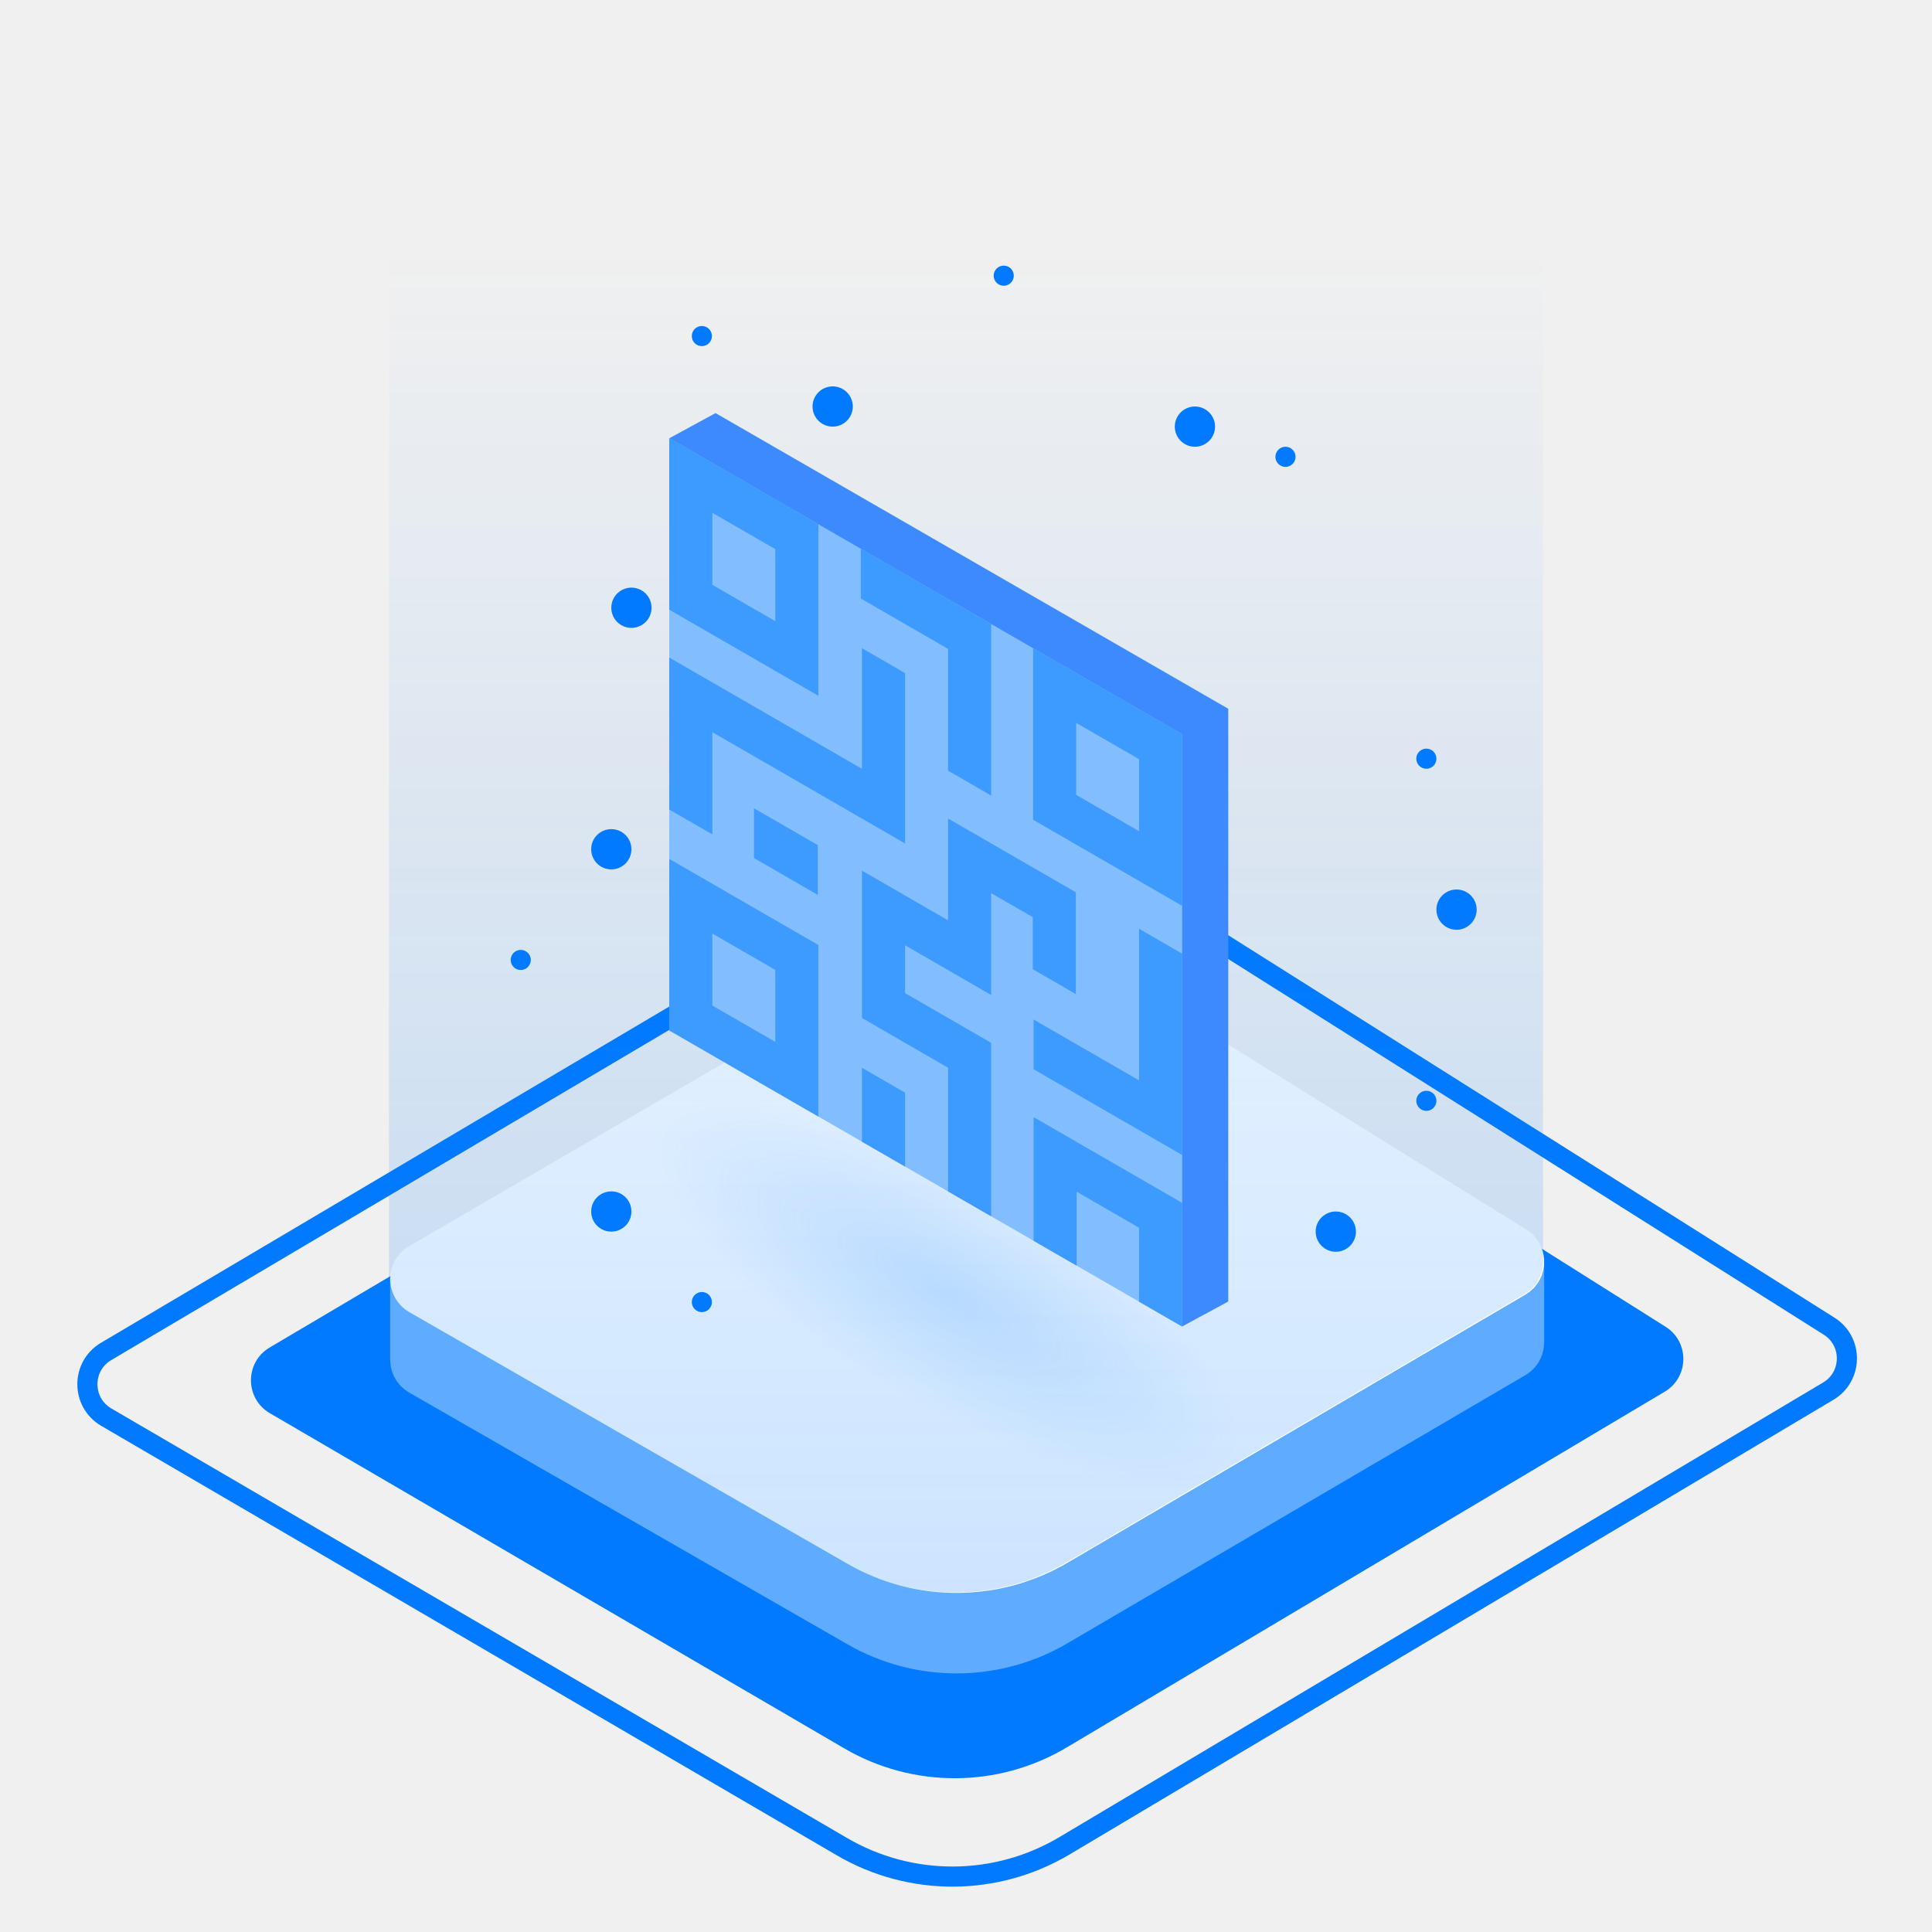
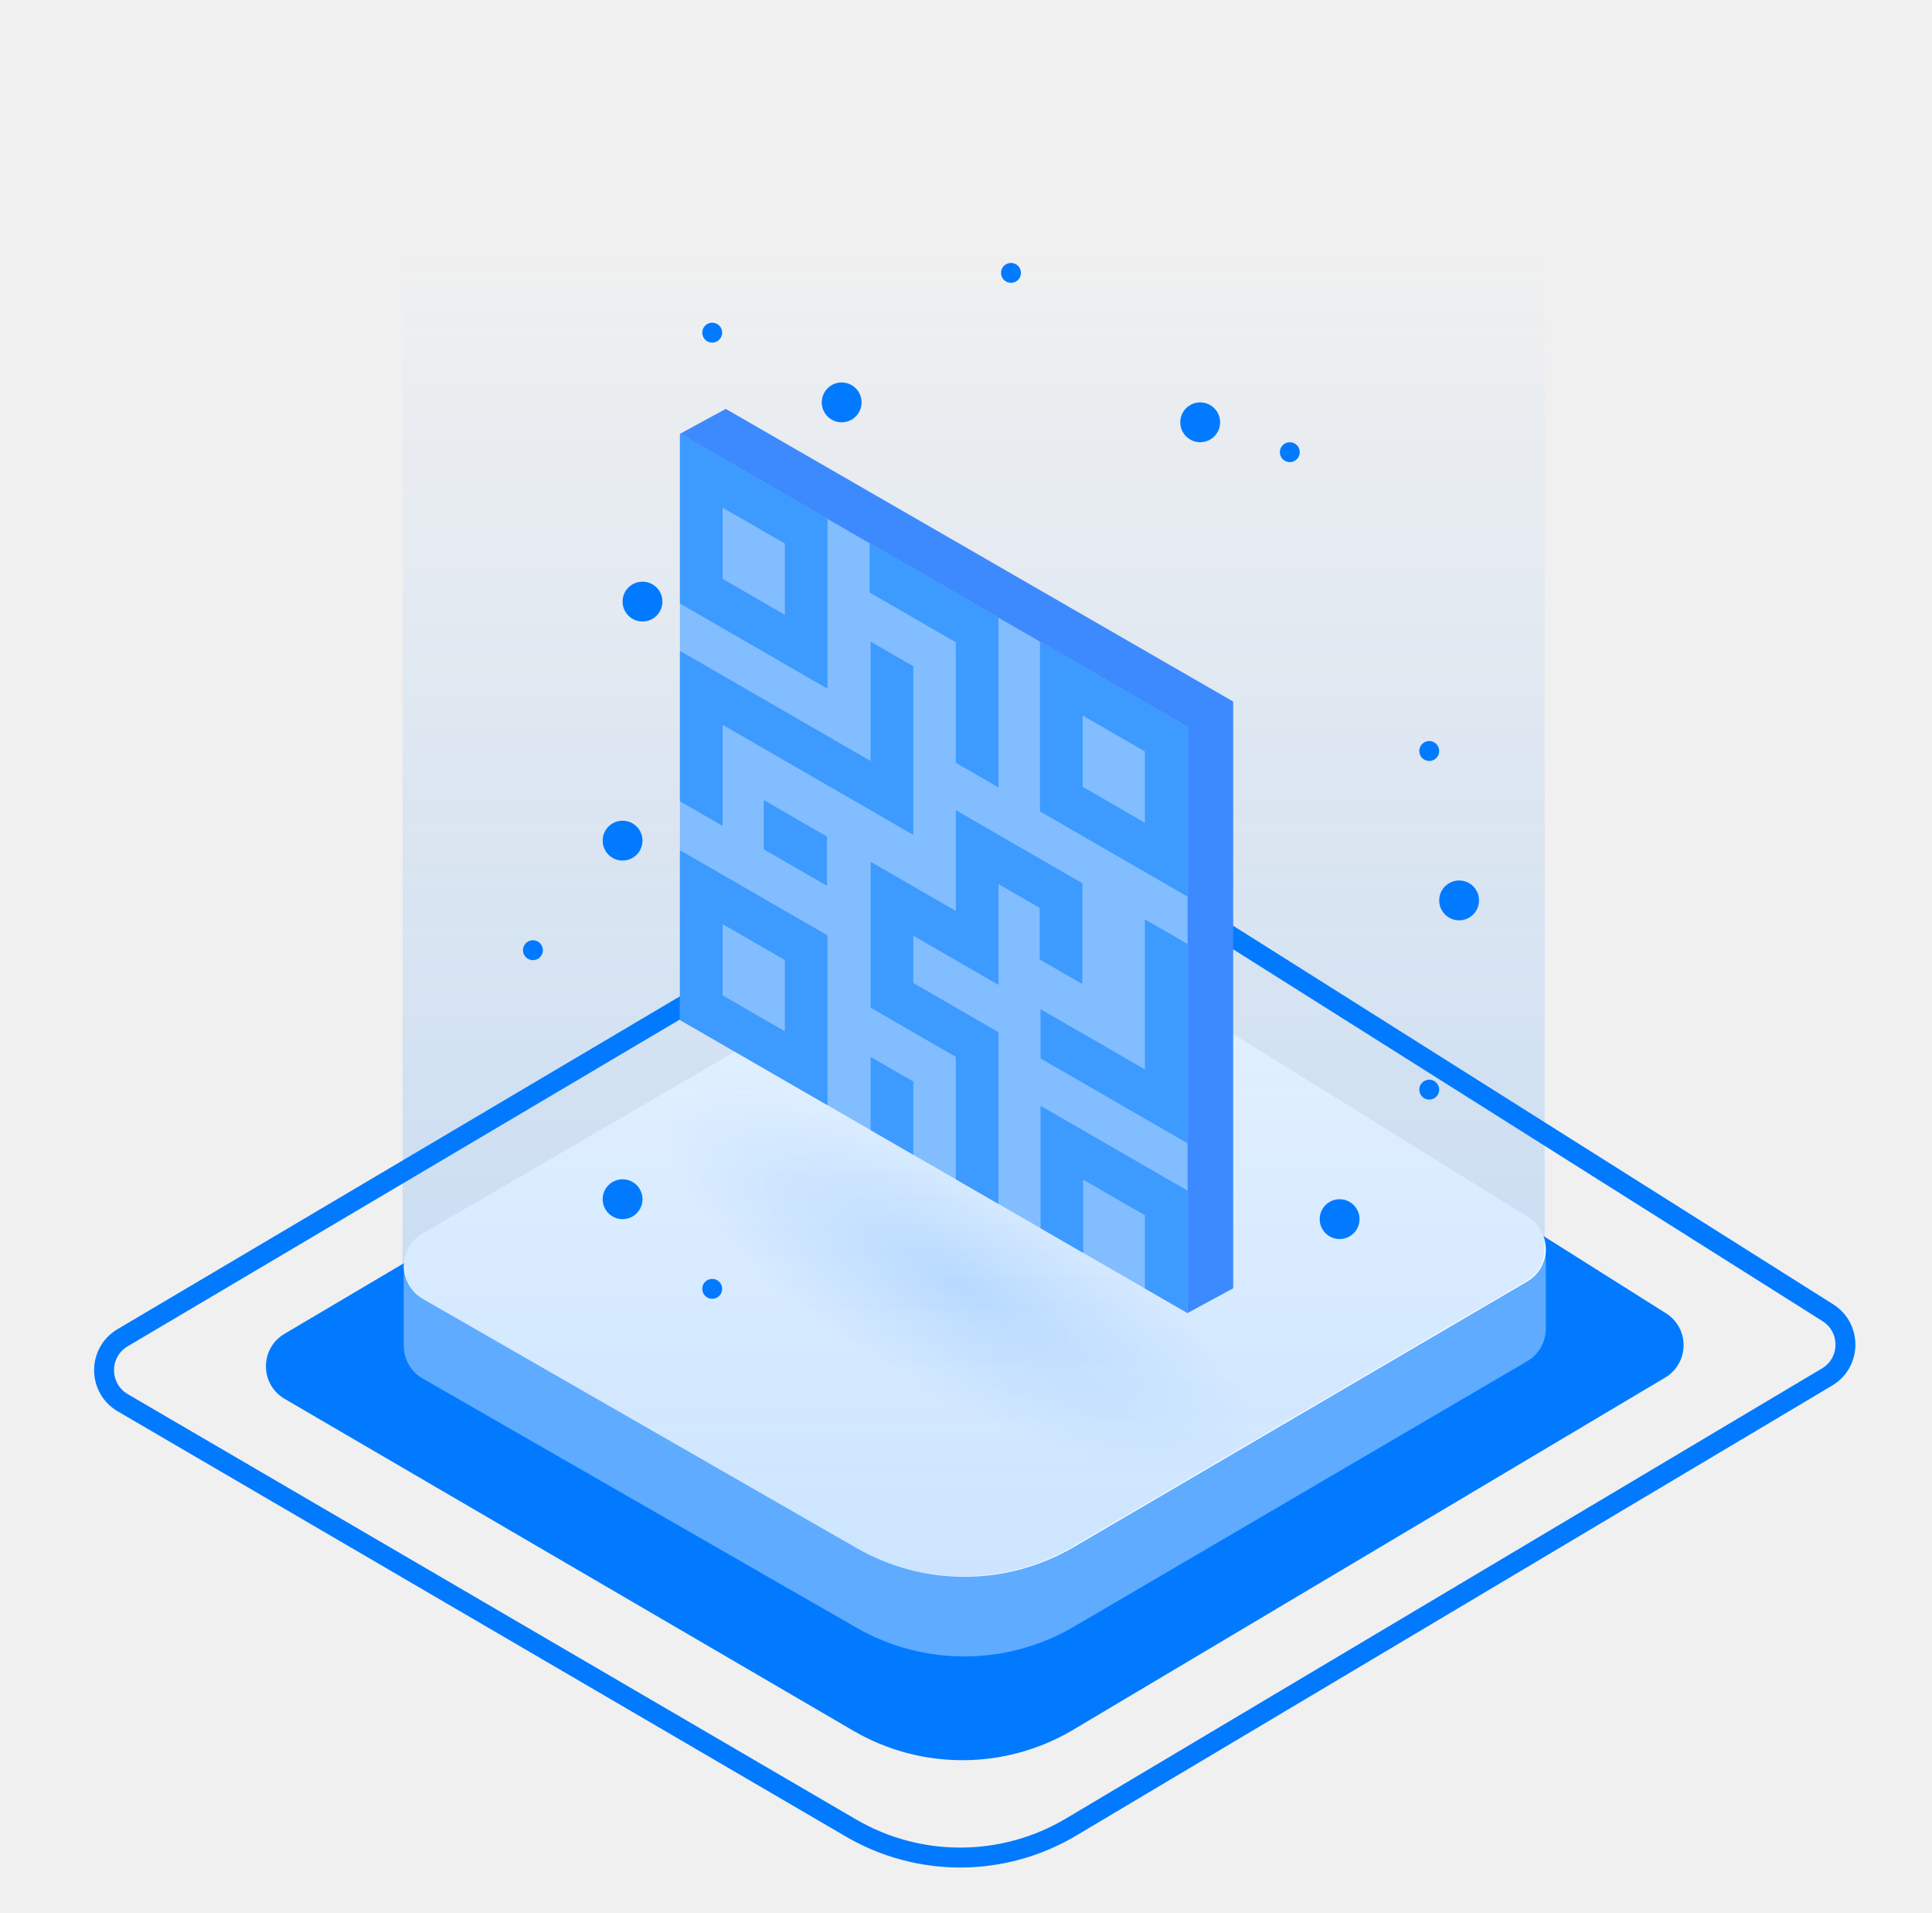
- <svg xmlns="http://www.w3.org/2000/svg" width="96" height="96" viewBox="0 0 96 96" fill="none">
-   <path d="M41.84 91.762L5.281 70.417C4.034 69.689 4.029 67.888 5.272 67.153L44.752 43.792C48.266 41.713 52.648 41.775 56.102 43.953L90.888 65.897C92.083 66.651 92.061 68.402 90.846 69.125L52.895 91.715C49.493 93.74 45.259 93.758 41.84 91.762Z" stroke="#017AFF" />
-   <path d="M41.953 86.877L13.409 70.221C12.161 69.493 12.156 67.692 13.399 66.957L44.313 48.677C47.825 46.6 52.205 46.662 55.657 48.838L82.761 65.925C83.957 66.679 83.934 68.43 82.719 69.153L53.003 86.83C49.602 88.853 45.371 88.871 41.953 86.877Z" fill="#017AFF" />
-   <path fill-rule="evenodd" clip-rule="evenodd" d="M20.339 69.2L42.112 81.705C45.497 83.649 49.664 83.632 53.032 81.659L75.791 68.333C76.394 67.98 76.707 67.374 76.726 66.76L76.728 66.76V62.732L72.129 62.793L55.219 52.299C51.798 50.176 47.485 50.115 44.005 52.141L24.625 63.421L19.384 63.491V67.587L19.389 67.586C19.398 68.216 19.715 68.841 20.339 69.2Z" fill="#5FABFF" />
-   <path d="M42.112 77.705L20.339 65.2C19.076 64.474 19.071 62.655 20.329 61.922L44.005 48.141C47.485 46.115 51.798 46.176 55.219 48.299L75.833 61.091C77.044 61.843 77.021 63.612 75.791 64.333L53.032 77.659C49.664 79.632 45.497 79.65 42.112 77.705Z" fill="white" />
-   <ellipse opacity="0.56" cx="47.143" cy="64.311" rx="16.648" ry="5.538" transform="rotate(30 47.143 64.3107)" fill="url(#paint0_radial_1871_35059)" />
-   <path opacity="0.2" d="M20.282 65.178L42.055 77.684C45.44 79.628 49.607 79.611 52.976 77.638L75.735 64.311C76.338 63.958 76.65 63.353 76.67 62.739L76.672 62.739V58.711V12.32L19.333 12.32L19.328 59.469V63.565L19.333 63.565C19.342 64.195 19.659 64.82 20.282 65.178Z" fill="url(#paint1_linear_1871_35059)" />
-   <circle cx="66.375" cy="61.199" r="1" fill="#017AFF" />
-   <circle cx="30.375" cy="60.199" r="1" fill="#017AFF" />
-   <circle cx="30.375" cy="42.199" r="1" fill="#017AFF" />
-   <circle cx="37.375" cy="31.199" r="1" fill="#017AFF" />
-   <circle cx="31.375" cy="30.199" r="1" fill="#017AFF" />
-   <circle cx="41.375" cy="20.199" r="1" fill="#017AFF" />
-   <circle cx="59.375" cy="21.199" r="1" fill="#017AFF" />
-   <circle cx="72.375" cy="45.199" r="1" fill="#017AFF" />
-   <circle cx="70.875" cy="54.699" r="0.5" fill="#017AFF" />
-   <circle cx="36.875" cy="39.699" r="0.5" fill="#017AFF" />
-   <circle cx="49.875" cy="13.699" r="0.5" fill="#017AFF" />
-   <circle cx="34.875" cy="16.699" r="0.5" fill="#017AFF" />
-   <circle cx="63.875" cy="22.699" r="0.5" fill="#017AFF" />
-   <circle cx="70.875" cy="37.699" r="0.5" fill="#017AFF" />
-   <circle cx="25.875" cy="47.699" r="0.5" fill="#017AFF" />
-   <circle cx="34.875" cy="64.699" r="0.5" fill="#017AFF" />
-   <path d="M35.555 20.526L33.257 21.777C33.66 22.187 34.489 23.03 34.572 23.113C34.656 23.197 48.385 33.761 55.239 39.033L58.738 65.913L61.032 64.671V35.218L35.555 20.526Z" fill="#3D8AFF" />
-   <rect width="29.43" height="29.43" transform="matrix(0.866025 0.5 -2.20305e-08 1 33.254 21.7715)" fill="#82BDFF" />
-   <path fill-rule="evenodd" clip-rule="evenodd" d="M42.775 27.268L49.248 31.006L49.248 33.479L49.248 33.479L49.248 39.529L47.107 38.293L47.107 32.242L42.775 29.741L42.775 27.268ZM38.523 24.813L40.664 26.05L40.664 26.05L40.664 26.05L40.664 28.523L40.664 28.523L40.664 32.1L40.664 32.1L40.664 34.573L33.254 30.295L33.254 27.822L33.254 27.822L33.254 24.244L33.254 24.244L33.254 21.772L33.254 21.772L33.254 21.771L35.396 23.008L35.396 23.008L38.523 24.813L38.523 24.813ZM35.396 25.481L35.396 29.059L38.523 30.864L38.523 27.286L35.396 25.481ZM35.396 43.914L35.396 43.915L38.523 45.72L38.523 45.72L40.664 46.956L40.664 46.956L40.664 49.429L40.664 53.007L40.664 55.48L33.254 51.202L33.254 48.729L33.254 48.729L33.254 45.151L33.254 45.151L33.254 42.678L33.254 42.678L33.254 42.678L35.396 43.914ZM35.396 49.965L35.396 46.388L38.523 48.193L38.523 51.77L35.396 49.965ZM53.472 33.445L53.472 33.445L51.331 32.208L51.331 32.209L51.331 34.681L51.331 38.259L51.331 38.259L51.331 40.732L58.741 45.01L58.741 42.537L58.741 38.959L58.741 38.96L58.741 36.487L58.741 36.487L58.741 36.486L56.599 35.25L56.599 35.25L53.472 33.445ZM53.472 35.918L53.472 39.495L56.599 41.301L56.599 37.723L53.472 35.918ZM44.971 39.437L44.971 33.445L42.83 32.208L42.83 38.201L33.254 32.672L33.254 35.145L33.254 35.145L33.254 40.224L35.396 41.46L35.396 36.382L44.971 41.91L44.971 40.919L44.971 39.437ZM44.971 46.97L44.971 49.347L49.248 51.816L49.248 54.289L49.248 54.289L49.248 60.436L47.107 59.199L47.107 53.053L42.907 50.628L42.907 50.628L42.83 50.583L42.83 43.26L44.971 44.497L44.971 44.497L47.107 45.73L47.107 40.67L47.107 40.67L47.107 40.67L53.459 44.338L53.459 46.81L53.459 46.81L53.459 49.397L51.318 48.161L51.318 45.574L49.248 44.379L49.248 46.966L49.248 46.966L49.248 49.439L44.971 46.97ZM58.741 47.387L58.741 57.393L57.833 56.868L57.833 56.868L51.359 53.131L51.359 50.658L56.599 53.683L56.599 46.151L58.741 47.387ZM58.741 65.916L58.741 60.519L58.741 60.519L58.741 59.77L51.359 55.508L51.359 57.981L51.359 57.981L51.359 61.654L53.501 62.891L53.501 59.217L56.599 61.006L56.599 64.68L58.741 65.916ZM44.971 54.292L44.971 57.966L42.83 56.73L42.83 53.056L44.971 54.292ZM37.465 40.163L40.636 41.994L40.636 44.467L37.465 42.636L37.465 40.163Z" fill="url(#paint2_linear_1871_35059)" />
+ <svg xmlns="http://www.w3.org/2000/svg" width="97" height="96" viewBox="0 0 97 96" fill="none">
+   <path d="M42.723 91.762L6.164 70.417C4.917 69.689 4.912 67.888 6.154 67.153L45.635 43.792C49.149 41.713 53.531 41.775 56.984 43.953L91.771 65.897C92.966 66.651 92.943 68.402 91.729 69.125L53.777 91.715C50.375 93.74 46.142 93.758 42.723 91.762Z" stroke="#017AFF" />
+   <path d="M42.836 86.877L14.291 70.221C13.043 69.493 13.038 67.692 14.282 66.957L45.196 48.677C48.708 46.6 53.087 46.662 56.54 48.838L83.644 65.925C84.84 66.679 84.817 68.43 83.602 69.153L53.885 86.83C50.484 88.853 46.254 88.871 42.836 86.877Z" fill="#017AFF" />
+   <path fill-rule="evenodd" clip-rule="evenodd" d="M21.222 69.2L42.995 81.705C46.38 83.649 50.547 83.632 53.915 81.659L76.674 68.333C77.277 67.98 77.59 67.374 77.609 66.76L77.611 66.76V62.732L73.012 62.793L56.103 52.299C52.681 50.176 48.368 50.115 44.888 52.141L25.509 63.421L20.268 63.491V67.587L20.272 67.586C20.281 68.216 20.598 68.841 21.222 69.2Z" fill="#5FABFF" />
+   <path d="M42.994 77.705L21.221 65.2C19.959 64.474 19.954 62.655 21.212 61.922L44.888 48.141C48.368 46.115 52.681 46.176 56.102 48.299L76.715 61.091C77.926 61.843 77.904 63.612 76.674 64.333L53.915 77.659C50.546 79.632 46.379 79.65 42.994 77.705Z" fill="white" />
+   <ellipse opacity="0.56" cx="48.025" cy="64.311" rx="16.648" ry="5.538" transform="rotate(30 48.0252 64.3107)" fill="url(#paint0_radial_3401_56171)" />
+   <path opacity="0.2" d="M21.165 65.178L42.938 77.684C46.323 79.628 50.49 79.611 53.859 77.638L76.617 64.311C77.22 63.958 77.533 63.353 77.553 62.739L77.555 62.739V58.711V12.32L20.215 12.32L20.211 59.469V63.565L20.215 63.565C20.225 64.195 20.541 64.82 21.165 65.178Z" fill="url(#paint1_linear_3401_56171)" />
+   <g class="icon_animate_snow_5">
+     <circle cx="67.258" cy="61.199" r="1" fill="#017AFF" />
+     <circle cx="31.258" cy="60.199" r="1" fill="#017AFF" />
+     <circle cx="31.258" cy="42.199" r="1" fill="#017AFF" />
+     <circle cx="38.258" cy="31.199" r="1" fill="#017AFF" />
+     <circle cx="32.258" cy="30.199" r="1" fill="#017AFF" />
+     <circle cx="42.258" cy="20.199" r="1" fill="#017AFF" />
+     <circle cx="60.258" cy="21.199" r="1" fill="#017AFF" />
+     <circle cx="73.258" cy="45.199" r="1" fill="#017AFF" />
+     <circle cx="71.758" cy="54.699" r="0.5" fill="#017AFF" />
+     <circle cx="37.758" cy="39.699" r="0.5" fill="#017AFF" />
+     <circle cx="50.758" cy="13.699" r="0.5" fill="#017AFF" />
+     <circle cx="35.758" cy="16.699" r="0.5" fill="#017AFF" />
+     <circle cx="64.758" cy="22.699" r="0.5" fill="#017AFF" />
+     <circle cx="71.758" cy="37.699" r="0.5" fill="#017AFF" />
+     <circle cx="26.758" cy="47.699" r="0.5" fill="#017AFF" />
+     <circle cx="35.758" cy="64.699" r="0.5" fill="#017AFF" />
+   </g>
+   <g class="icon_animate_5">
+     <path d="M36.438 20.526L34.14 21.777C34.543 22.187 35.371 23.03 35.455 23.113C35.539 23.197 49.267 33.761 56.121 39.033L59.621 65.913L61.915 64.671V35.218L36.438 20.526Z" fill="#3D8AFF" />
+     <rect width="29.43" height="29.43" transform="matrix(0.866025 0.5 -2.20305e-08 1 34.1367 21.7717)" fill="#82BDFF" />
+     <path fill-rule="evenodd" clip-rule="evenodd" d="M43.658 27.269L50.131 31.006L50.131 33.479L50.131 33.479L50.131 39.529L47.989 38.293L47.989 32.242L43.658 29.741L43.658 27.269ZM39.405 24.813L41.547 26.05L41.547 26.05L41.547 26.05L41.547 28.523L41.547 28.523L41.547 32.1L41.547 32.1L41.547 34.573L34.137 30.295L34.137 27.822L34.137 27.822L34.137 24.245L34.137 24.245L34.137 21.772L34.137 21.772L34.137 21.772L36.278 23.008L36.278 23.008L39.405 24.814L39.405 24.813ZM36.278 25.481L36.278 29.059L39.405 30.864L39.405 27.286L36.278 25.481ZM36.278 43.914L36.278 43.915L39.405 45.72L39.405 45.72L41.547 46.956L41.547 46.957L41.547 49.429L41.547 53.007L41.547 55.48L34.137 51.202L34.137 48.729L34.137 48.729L34.137 45.151L34.137 45.151L34.137 42.678L34.137 42.678L34.137 42.678L36.278 43.914ZM36.278 49.965L36.278 46.388L39.405 48.193L39.405 51.77L36.278 49.965ZM54.355 33.445L54.355 33.445L52.214 32.208L52.214 32.209L52.214 34.681L52.214 38.259L52.214 38.259L52.214 40.732L59.624 45.01L59.624 42.537L59.624 38.96L59.624 38.96L59.624 36.487L59.624 36.487L59.624 36.487L57.482 35.25L57.482 35.25L54.355 33.445ZM54.355 35.918L54.355 39.495L57.482 41.301L57.482 37.723L54.355 35.918ZM45.854 39.437L45.854 33.445L43.712 32.208L43.712 38.201L34.137 32.672L34.137 35.145L34.137 35.145L34.137 40.224L36.278 41.46L36.278 36.382L45.854 41.91L45.854 40.92L45.854 39.437ZM45.854 46.97L45.854 49.347L50.131 51.816L50.131 54.289L50.131 54.289L50.131 60.436L47.989 59.199L47.989 53.053L43.79 50.628L43.79 50.628L43.712 50.583L43.712 43.261L45.854 44.497L45.854 44.497L47.989 45.73L47.989 40.67L47.989 40.67L47.989 40.67L54.342 44.338L54.342 46.811L54.342 46.81L54.342 49.397L52.2 48.161L52.2 45.574L50.131 44.379L50.131 46.966L50.131 46.966L50.131 49.439L45.854 46.97ZM59.624 47.387L59.624 57.393L58.715 56.868L58.715 56.868L52.242 53.131L52.242 50.658L57.482 53.683L57.482 46.151L59.624 47.387ZM59.624 65.916L59.624 60.519L59.624 60.519L59.624 59.77L52.242 55.508L52.242 57.981L52.242 57.981L52.242 61.655L54.383 62.891L54.383 59.217L57.482 61.006L57.482 64.68L59.624 65.916ZM45.854 54.293L45.854 57.967L43.712 56.73L43.712 53.056L45.854 54.293ZM38.348 40.163L41.519 41.994L41.519 44.467L38.348 42.636L38.348 40.163Z" fill="url(#paint2_linear_3401_56171)" />
+   </g>
  <defs>
-     <radialGradient id="paint0_radial_1871_35059" cx="0" cy="0" r="1" gradientUnits="userSpaceOnUse" gradientTransform="translate(47.143 64.3107) rotate(90) scale(5.53796 16.6475)">
+     <radialGradient id="paint0_radial_3401_56171" cx="0" cy="0" r="1" gradientUnits="userSpaceOnUse" gradientTransform="translate(48.0252 64.3107) rotate(90) scale(5.53796 16.6475)">
      <stop stop-color="#479FFF" stop-opacity="0.36" />
      <stop offset="1" stop-color="#479FFF" stop-opacity="0" />
    </radialGradient>
-     <linearGradient id="paint1_linear_1871_35059" x1="48" y1="12.32" x2="48" y2="79.13" gradientUnits="userSpaceOnUse">
+     <linearGradient id="paint1_linear_3401_56171" x1="48.883" y1="12.32" x2="48.883" y2="79.13" gradientUnits="userSpaceOnUse">
      <stop stop-color="#017AFF" stop-opacity="0" />
      <stop offset="1" stop-color="#017AFF" />
    </linearGradient>
-     <linearGradient id="paint2_linear_1871_35059" x1="34.752" y1="24.424" x2="28.23" y2="60.212" gradientUnits="userSpaceOnUse">
+     <linearGradient id="paint2_linear_3401_56171" x1="35.635" y1="24.424" x2="29.113" y2="60.213" gradientUnits="userSpaceOnUse">
      <stop stop-color="#3D9AFF" />
      <stop offset="0.912" stop-color="#3D9AFF" />
    </linearGradient>
  </defs>
</svg>
